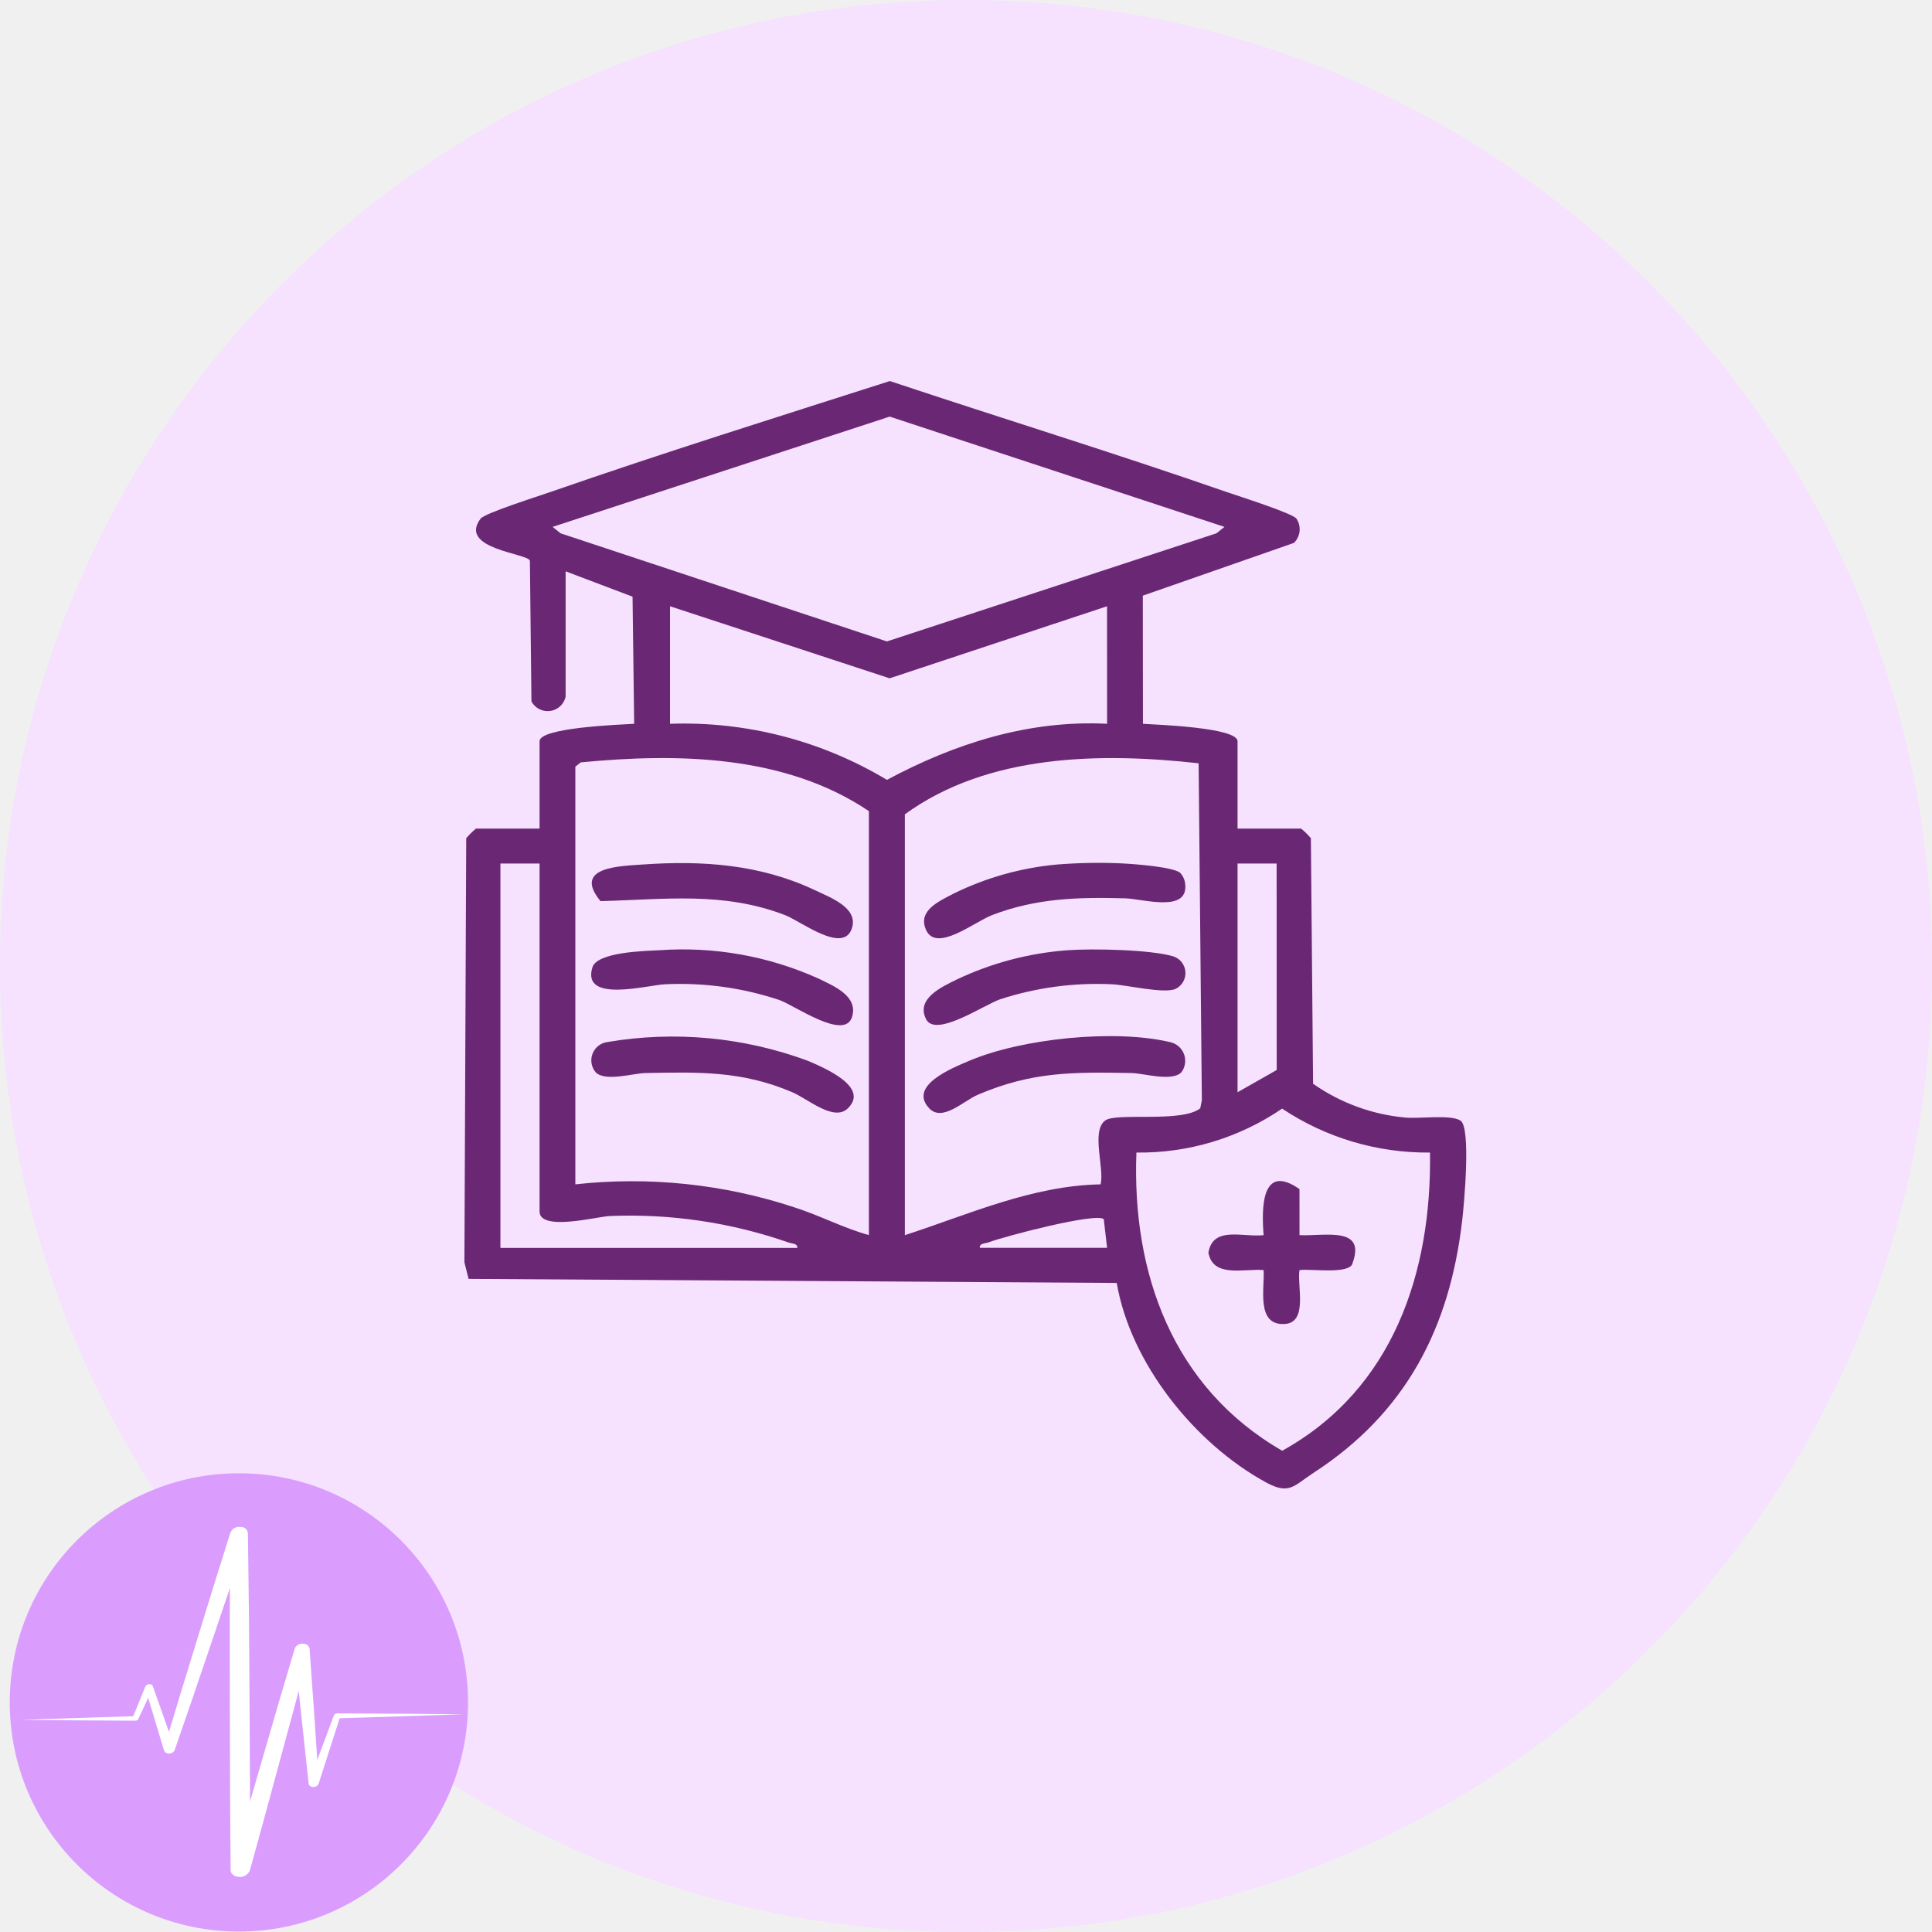
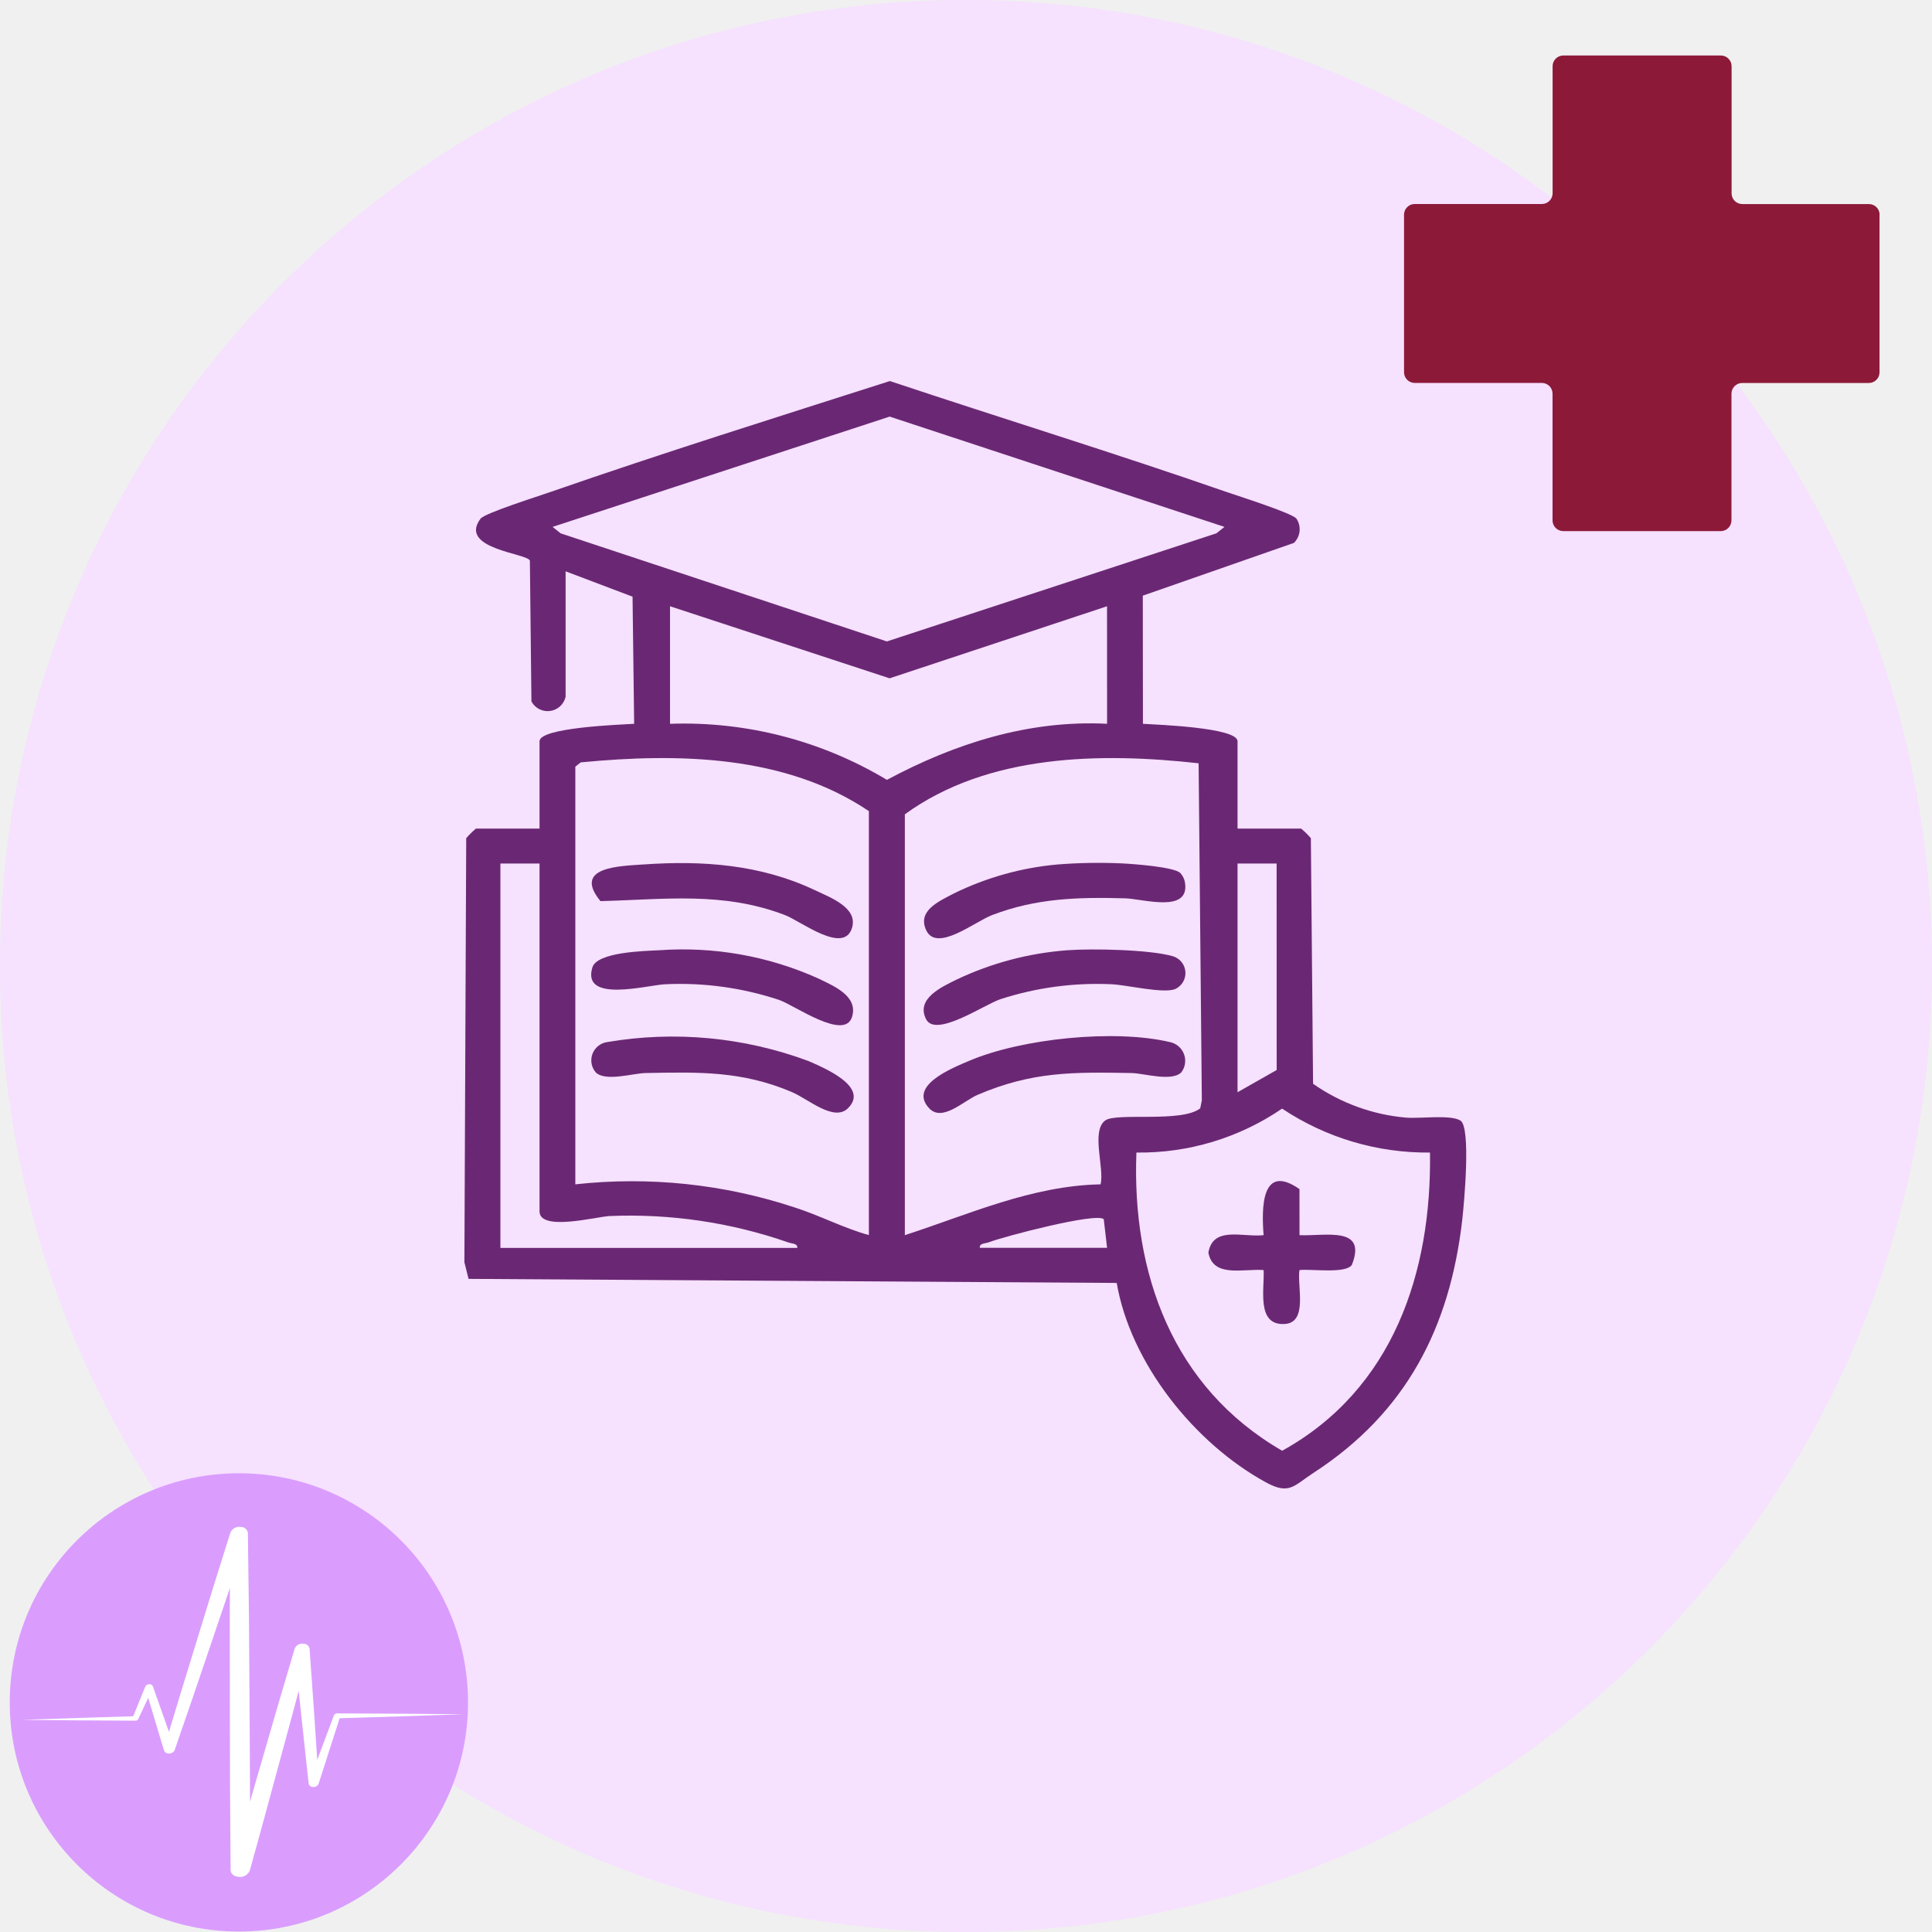
<svg xmlns="http://www.w3.org/2000/svg" width="162.25" height="162.25" viewBox="0 0 162.25 162.25">
  <defs>
    <clipPath id="clip-path">
      <rect id="Rectángulo_459119" data-name="Rectángulo 459119" width="84.136" height="93" fill="#6a2874" />
    </clipPath>
  </defs>
-   <g id="Grupo_1207093" data-name="Grupo 1207093" transform="translate(-305.146 -10012.459)">
-     <g id="Grupo_1177470" data-name="Grupo 1177470" transform="translate(305.146 10012.421)">
-       <circle id="Elipse_13609" data-name="Elipse 13609" cx="81.125" cy="81.125" r="81.125" transform="translate(0 0.038)" fill="#f6e1fe" />
-       <g id="Grupo_1207827" data-name="Grupo 1207827" transform="translate(35.635 35.96)">
-         <g id="Grupo_1099618" data-name="Grupo 1099618" transform="translate(0.365 -2.922)">
-           <rect id="Rectángulo_401104" data-name="Rectángulo 401104" width="90" height="90" transform="translate(0)" fill="none" />
-         </g>
-         <g id="Grupo_1208949" data-name="Grupo 1208949" transform="translate(3.366 -3.922)">
-           <g id="Grupo_1208948" data-name="Grupo 1208948" clip-path="url(#clip-path)">
-             <path id="Trazado_1268047" data-name="Trazado 1268047" d="M8.5,26.515a1.547,1.547,0,0,1-2.87.394L5.5,15.088c-.153-.622-6.062-.972-4.142-3.532.35-.466,4.909-1.9,5.9-2.251C16.682,6.03,26.23,3.04,35.731,0c9.4,3.135,18.891,6.053,28.245,9.306.994.346,5.557,1.786,5.9,2.251a1.6,1.6,0,0,1-.214,2.037L56.973,18.022l.011,10.762c1.187.076,7.945.311,7.945,1.466v7.335H70.27a7,7,0,0,1,.817.805l.185,20.626a16.038,16.038,0,0,0,7.768,2.838c1.177.11,3.755-.275,4.607.25.908.56.3,7.061.148,8.391-1.047,8.99-4.682,16.124-12.48,21.19-1.658,1.077-2.028,1.885-4.009.8-6.04-3.306-11.377-10.043-12.524-16.744L.35,75.4,0,74.007.153,38.39a7,7,0,0,1,.817-.805H6.311V30.249c0-1.155,6.757-1.39,7.945-1.466l-.134-10.675L8.5,15.979Zm55.33-14.268L35.715,2.985,7.407,12.247l.674.541,27.4,9.079,27.673-9.079Zm-9.861,6.666L35.709,24.964,17.268,18.913v9.87a33.181,33.181,0,0,1,18.217,4.709c5.688-3.049,11.9-5.042,18.488-4.709Zm-20,52.815V36.118c-7-4.718-15.991-4.888-24.2-4.094l-.453.359V67.46A43.476,43.476,0,0,1,27.735,69.4c2.12.677,4.132,1.746,6.242,2.324M36.99,36.384V71.728c5.377-1.743,10.642-4.155,16.437-4.267.337-1.353-.816-4.463.384-5.36.932-.7,6.443.212,7.984-1.027l.136-.668L61.66,32.1c-8.315-.923-17.723-.759-24.67,4.285M6.311,40.519H3.024V72.8H27.951c.062-.388-.46-.349-.754-.463a40.48,40.48,0,0,0-15.008-2.215c-1.1.057-5.878,1.314-5.878-.389Zm61.9,0H64.929V59.725l3.287-1.867ZM81.091,64.791a21.974,21.974,0,0,1-12.42-3.69,21.19,21.19,0,0,1-12.235,3.69c-.388,10.1,3.023,19.723,12.241,25.042,9.348-5.172,12.56-15.018,12.414-25.042m-37.8,8H53.972l-.277-2.4c-.594-.6-8.427,1.459-9.651,1.934-.293.114-.816.075-.754.463" transform="translate(0 0.001)" fill="#6a2874" />
-             <path id="Trazado_1268048" data-name="Trazado 1268048" d="M44.6,179.077a27.7,27.7,0,0,1,13.3,2.36c1.339.646,3.4,1.49,2.862,3.241-.627,2.024-4.79-.95-6.1-1.418a26.381,26.381,0,0,0-9.59-1.325c-1.49.063-7.032,1.615-6.117-1.41.393-1.3,4.351-1.383,5.646-1.448" transform="translate(-28.208 -131.277)" fill="#6a2874" />
-             <path id="Trazado_1268049" data-name="Trazado 1268049" d="M39.209,209.33a1.551,1.551,0,0,1,.951-2.547,32.721,32.721,0,0,1,16.885,1.582c1.357.587,5.167,2.181,3.34,3.977-1.176,1.156-3.334-.775-4.672-1.347-4.21-1.8-7.821-1.7-12.336-1.613-1.016.019-3.353.744-4.169-.052" transform="translate(-28.176 -151.268)" fill="#6a2874" />
-             <path id="Trazado_1268050" data-name="Trazado 1268050" d="M43.364,151.875c4.966-.351,9.84,0,14.358,2.132,1.389.656,3.695,1.5,3.172,3.2-.692,2.252-4.286-.567-5.623-1.08-5.194-1.993-10.069-1.314-15.5-1.174-2.363-2.881,1.586-2.937,3.6-3.079" transform="translate(-28.344 -111.276)" fill="#6a2874" />
-             <path id="Trazado_1268051" data-name="Trazado 1268051" d="M152.864,179.025c2.1-.152,6.958-.062,8.9.512a1.477,1.477,0,0,1,.192,2.735c-.982.428-4.066-.331-5.339-.39a26.3,26.3,0,0,0-9.385,1.259c-1.384.476-5.423,3.252-6.226,1.675-.876-1.721,1.3-2.707,2.595-3.344a26.211,26.211,0,0,1,9.266-2.447" transform="translate(-102.234 -131.223)" fill="#6a2874" />
-             <path id="Trazado_1268052" data-name="Trazado 1268052" d="M152.13,151.829a43.351,43.351,0,0,1,5.408-.091c.983.049,4.395.294,4.913.815a1.566,1.566,0,0,1,.373.728c.5,2.7-3.495,1.432-5.012,1.391-3.953-.109-7.466-.016-11.177,1.408-1.473.565-4.664,3.16-5.535,1.265-.75-1.631,1.04-2.406,2.309-3.073a24.748,24.748,0,0,1,8.722-2.443" transform="translate(-102.321 -111.23)" fill="#6a2874" />
-             <path id="Trazado_1268053" data-name="Trazado 1268053" d="M162.411,209.286c-.822.8-3.148.071-4.167.053-4.909-.09-8.371-.128-12.936,1.829-1.173.5-2.966,2.312-4.072,1.13-1.771-1.895,1.9-3.362,3.34-3.976,4.422-1.888,12.218-2.683,16.885-1.582a1.607,1.607,0,0,1,.95,2.547" transform="translate(-102.206 -151.225)" fill="#6a2874" />
-             <path id="Trazado_1268054" data-name="Trazado 1268054" d="M235.765,256.411c2.16.1,5.7-.806,4.4,2.49-.506.783-3.452.323-4.405.443-.206,1.363.741,4.424-1.258,4.528-2.39.124-1.66-2.971-1.752-4.528-1.663-.143-4.242.686-4.637-1.467.388-2.27,2.9-1.27,4.637-1.465-.177-2.237-.208-6.116,3.012-3.869Z" transform="translate(-165.632 -184.682)" fill="#6a2874" />
+   <g id="Grupo_1209816" data-name="Grupo 1209816" transform="translate(-249.711 -4009)">
+     <g id="Grupo_1207093" data-name="Grupo 1207093" transform="translate(-55.436 -6003.459)">
+       <g id="Grupo_1177470" data-name="Grupo 1177470" transform="translate(305.146 10012.421)">
+         <circle id="Elipse_13609" data-name="Elipse 13609" cx="81.125" cy="81.125" r="81.125" transform="translate(0 0.038)" fill="#f6e1fe" />
+         <g id="Grupo_1207827" data-name="Grupo 1207827" transform="translate(35.635 35.96)">
+           <g id="Grupo_1099618" data-name="Grupo 1099618" transform="translate(0.365 -2.922)">
+             <rect id="Rectángulo_401104" data-name="Rectángulo 401104" width="90" height="90" transform="translate(0)" fill="none" />
+           </g>
+           <g id="Grupo_1208949" data-name="Grupo 1208949" transform="translate(3.366 -3.922)">
+             <g id="Grupo_1208948" data-name="Grupo 1208948" clip-path="url(#clip-path)">
+               <path id="Trazado_1268047" data-name="Trazado 1268047" d="M8.5,26.515a1.547,1.547,0,0,1-2.87.394L5.5,15.088c-.153-.622-6.062-.972-4.142-3.532.35-.466,4.909-1.9,5.9-2.251C16.682,6.03,26.23,3.04,35.731,0c9.4,3.135,18.891,6.053,28.245,9.306.994.346,5.557,1.786,5.9,2.251a1.6,1.6,0,0,1-.214,2.037L56.973,18.022l.011,10.762c1.187.076,7.945.311,7.945,1.466v7.335H70.27a7,7,0,0,1,.817.805l.185,20.626a16.038,16.038,0,0,0,7.768,2.838c1.177.11,3.755-.275,4.607.25.908.56.3,7.061.148,8.391-1.047,8.99-4.682,16.124-12.48,21.19-1.658,1.077-2.028,1.885-4.009.8-6.04-3.306-11.377-10.043-12.524-16.744L.35,75.4,0,74.007.153,38.39a7,7,0,0,1,.817-.805H6.311V30.249c0-1.155,6.757-1.39,7.945-1.466l-.134-10.675L8.5,15.979Zm55.33-14.268L35.715,2.985,7.407,12.247l.674.541,27.4,9.079,27.673-9.079Zm-9.861,6.666L35.709,24.964,17.268,18.913v9.87a33.181,33.181,0,0,1,18.217,4.709c5.688-3.049,11.9-5.042,18.488-4.709Zm-20,52.815V36.118c-7-4.718-15.991-4.888-24.2-4.094l-.453.359V67.46A43.476,43.476,0,0,1,27.735,69.4c2.12.677,4.132,1.746,6.242,2.324M36.99,36.384V71.728c5.377-1.743,10.642-4.155,16.437-4.267.337-1.353-.816-4.463.384-5.36.932-.7,6.443.212,7.984-1.027l.136-.668L61.66,32.1c-8.315-.923-17.723-.759-24.67,4.285M6.311,40.519H3.024V72.8H27.951c.062-.388-.46-.349-.754-.463a40.48,40.48,0,0,0-15.008-2.215c-1.1.057-5.878,1.314-5.878-.389Zm61.9,0H64.929V59.725l3.287-1.867ZM81.091,64.791a21.974,21.974,0,0,1-12.42-3.69,21.19,21.19,0,0,1-12.235,3.69c-.388,10.1,3.023,19.723,12.241,25.042,9.348-5.172,12.56-15.018,12.414-25.042m-37.8,8H53.972l-.277-2.4c-.594-.6-8.427,1.459-9.651,1.934-.293.114-.816.075-.754.463" transform="translate(0 0.001)" fill="#6a2874" />
+               <path id="Trazado_1268048" data-name="Trazado 1268048" d="M44.6,179.077a27.7,27.7,0,0,1,13.3,2.36c1.339.646,3.4,1.49,2.862,3.241-.627,2.024-4.79-.95-6.1-1.418a26.381,26.381,0,0,0-9.59-1.325c-1.49.063-7.032,1.615-6.117-1.41.393-1.3,4.351-1.383,5.646-1.448" transform="translate(-28.208 -131.277)" fill="#6a2874" />
+               <path id="Trazado_1268049" data-name="Trazado 1268049" d="M39.209,209.33a1.551,1.551,0,0,1,.951-2.547,32.721,32.721,0,0,1,16.885,1.582c1.357.587,5.167,2.181,3.34,3.977-1.176,1.156-3.334-.775-4.672-1.347-4.21-1.8-7.821-1.7-12.336-1.613-1.016.019-3.353.744-4.169-.052" transform="translate(-28.176 -151.268)" fill="#6a2874" />
+               <path id="Trazado_1268050" data-name="Trazado 1268050" d="M43.364,151.875c4.966-.351,9.84,0,14.358,2.132,1.389.656,3.695,1.5,3.172,3.2-.692,2.252-4.286-.567-5.623-1.08-5.194-1.993-10.069-1.314-15.5-1.174-2.363-2.881,1.586-2.937,3.6-3.079" transform="translate(-28.344 -111.276)" fill="#6a2874" />
+               <path id="Trazado_1268051" data-name="Trazado 1268051" d="M152.864,179.025c2.1-.152,6.958-.062,8.9.512a1.477,1.477,0,0,1,.192,2.735c-.982.428-4.066-.331-5.339-.39a26.3,26.3,0,0,0-9.385,1.259c-1.384.476-5.423,3.252-6.226,1.675-.876-1.721,1.3-2.707,2.595-3.344a26.211,26.211,0,0,1,9.266-2.447" transform="translate(-102.234 -131.223)" fill="#6a2874" />
+               <path id="Trazado_1268052" data-name="Trazado 1268052" d="M152.13,151.829a43.351,43.351,0,0,1,5.408-.091c.983.049,4.395.294,4.913.815a1.566,1.566,0,0,1,.373.728c.5,2.7-3.495,1.432-5.012,1.391-3.953-.109-7.466-.016-11.177,1.408-1.473.565-4.664,3.16-5.535,1.265-.75-1.631,1.04-2.406,2.309-3.073a24.748,24.748,0,0,1,8.722-2.443" transform="translate(-102.321 -111.23)" fill="#6a2874" />
+               <path id="Trazado_1268053" data-name="Trazado 1268053" d="M162.411,209.286c-.822.8-3.148.071-4.167.053-4.909-.09-8.371-.128-12.936,1.829-1.173.5-2.966,2.312-4.072,1.13-1.771-1.895,1.9-3.362,3.34-3.976,4.422-1.888,12.218-2.683,16.885-1.582a1.607,1.607,0,0,1,.95,2.547" transform="translate(-102.206 -151.225)" fill="#6a2874" />
+               <path id="Trazado_1268054" data-name="Trazado 1268054" d="M235.765,256.411c2.16.1,5.7-.806,4.4,2.49-.506.783-3.452.323-4.405.443-.206,1.363.741,4.424-1.258,4.528-2.39.124-1.66-2.971-1.752-4.528-1.663-.143-4.242.686-4.637-1.467.388-2.27,2.9-1.27,4.637-1.465-.177-2.237-.208-6.116,3.012-3.869Z" transform="translate(-165.632 -184.682)" fill="#6a2874" />
+             </g>
          </g>
        </g>
      </g>
+       <ellipse id="Elipse_13678" data-name="Elipse 13678" cx="19.243" cy="19.243" rx="19.243" ry="19.243" transform="translate(305.965 10136.186)" fill="#da9dfe" />
+       <g id="Grupo_1207826" data-name="Grupo 1207826" transform="translate(305.146 10138.641)">
+         <path id="Trazado_998481" data-name="Trazado 998481" d="M0,13.854q4.835.419,9.664.868l-.27.112,1.389-2.491a.373.373,0,0,1,.426-.131.271.271,0,0,1,.2.185l0,.01,1.186,5.359L11.7,17.7l1.915-4.337,1.934-4.332,1.94-4.33L19.452.377A.822.822,0,0,1,20.394.03.578.578,0,0,1,20.9.6V.609l-.77,7.01-.812,7.007-.823,7.006-.854,7L16.044,28.4c1.235-2.953,2.506-5.9,3.765-8.845l1.893-4.42,1.917-4.414,0-.011a.7.7,0,0,1,.8-.305.505.505,0,0,1,.439.47l-.29,5.628-.314,5.627-.826-.118,2.776-5.324,0-.009a.291.291,0,0,1,.3-.125l5.25.671,5.247.689-5.291-.467-5.287-.485.3-.133-2.494,5.4a.472.472,0,0,1-.54.2.338.338,0,0,1-.286-.3v-.012l.079-5.631.1-5.631L24.836,11,23.051,15.45l-1.809,4.44c-1.209,2.959-2.407,5.921-3.64,8.874a.892.892,0,0,1-1.022.4c-.373-.087-.6-.356-.57-.635v0l.812-7.007.842-7,.854-7,.9-7,1.444.232-2.048,4.3-2.069,4.3-2.074,4.3-2.093,4.29-.005.011a.513.513,0,0,1-.588.2.382.382,0,0,1-.3-.278l-.924-5.388.624.063L9.86,14.986l0,.007a.273.273,0,0,1-.265.1q-4.8-.609-9.59-1.244" transform="translate(0 4.51) rotate(-7)" fill="#fff" />
+       </g>
    </g>
-     <ellipse id="Elipse_13678" data-name="Elipse 13678" cx="19.243" cy="19.243" rx="19.243" ry="19.243" transform="translate(305.965 10136.186)" fill="#da9dfe" />
-     <g id="Grupo_1207826" data-name="Grupo 1207826" transform="translate(305.146 10138.641)">
-       <path id="Trazado_998481" data-name="Trazado 998481" d="M0,13.854q4.835.419,9.664.868l-.27.112,1.389-2.491a.373.373,0,0,1,.426-.131.271.271,0,0,1,.2.185l0,.01,1.186,5.359L11.7,17.7l1.915-4.337,1.934-4.332,1.94-4.33L19.452.377A.822.822,0,0,1,20.394.03.578.578,0,0,1,20.9.6V.609l-.77,7.01-.812,7.007-.823,7.006-.854,7L16.044,28.4c1.235-2.953,2.506-5.9,3.765-8.845l1.893-4.42,1.917-4.414,0-.011a.7.7,0,0,1,.8-.305.505.505,0,0,1,.439.47l-.29,5.628-.314,5.627-.826-.118,2.776-5.324,0-.009a.291.291,0,0,1,.3-.125l5.25.671,5.247.689-5.291-.467-5.287-.485.3-.133-2.494,5.4a.472.472,0,0,1-.54.2.338.338,0,0,1-.286-.3v-.012l.079-5.631.1-5.631L24.836,11,23.051,15.45l-1.809,4.44c-1.209,2.959-2.407,5.921-3.64,8.874a.892.892,0,0,1-1.022.4c-.373-.087-.6-.356-.57-.635v0l.812-7.007.842-7,.854-7,.9-7,1.444.232-2.048,4.3-2.069,4.3-2.074,4.3-2.093,4.29-.005.011a.513.513,0,0,1-.588.2.382.382,0,0,1-.3-.278l-.924-5.388.624.063L9.86,14.986l0,.007a.273.273,0,0,1-.265.1q-4.8-.609-9.59-1.244" transform="translate(0 4.51) rotate(-7)" fill="#fff" />
-     </g>
+     <path id="Trazado_1267127" data-name="Trazado 1267127" d="M79.8,53.239V66.476a.9.9,0,0,1-.9.895H68.265a.9.9,0,0,0-.9.9V78.909a.9.9,0,0,1-.9.9H53.239a.9.9,0,0,1-.9-.9V68.266a.9.9,0,0,0-.895-.9H40.767a.9.9,0,0,1-.9-.895V53.239a.9.9,0,0,1,.9-.9H51.449a.9.9,0,0,0,.895-.895V40.768a.9.9,0,0,1,.9-.9H66.475a.9.9,0,0,1,.9.9V51.449a.9.9,0,0,0,.9.895H78.908a.9.9,0,0,1,.9.9" transform="translate(327.755 3973.793)" fill="#8d1939" />
  </g>
</svg>
